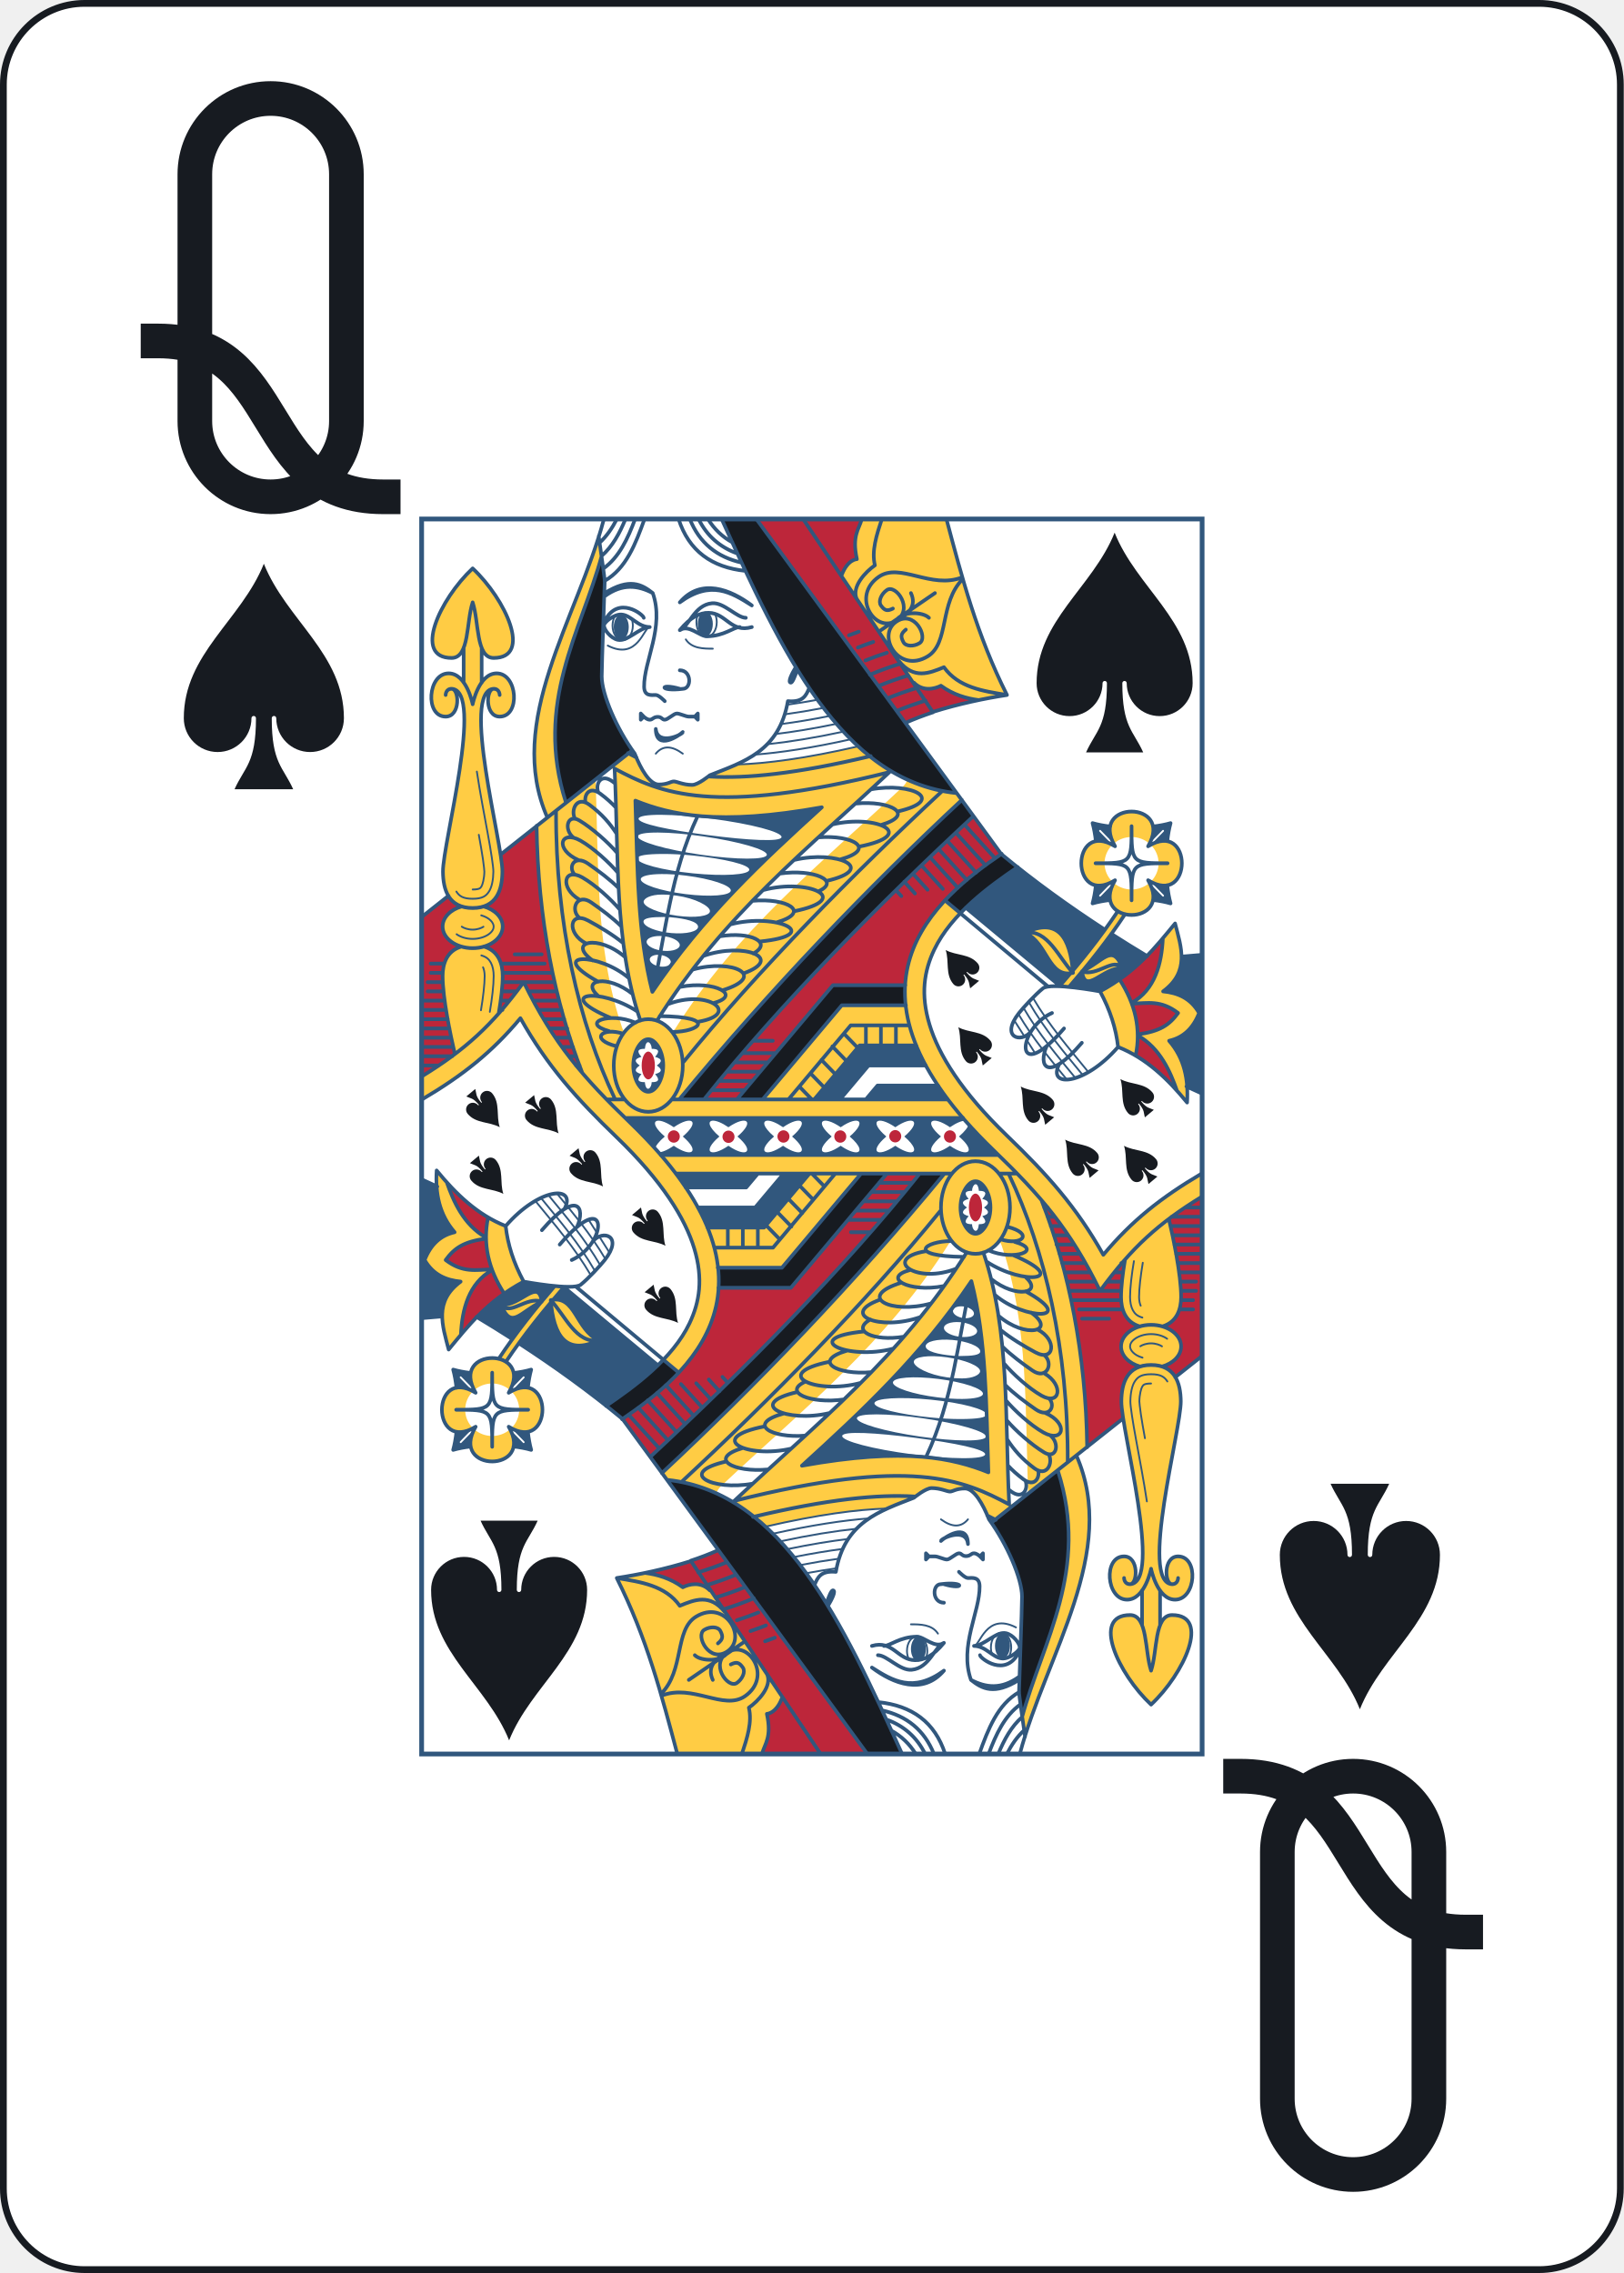
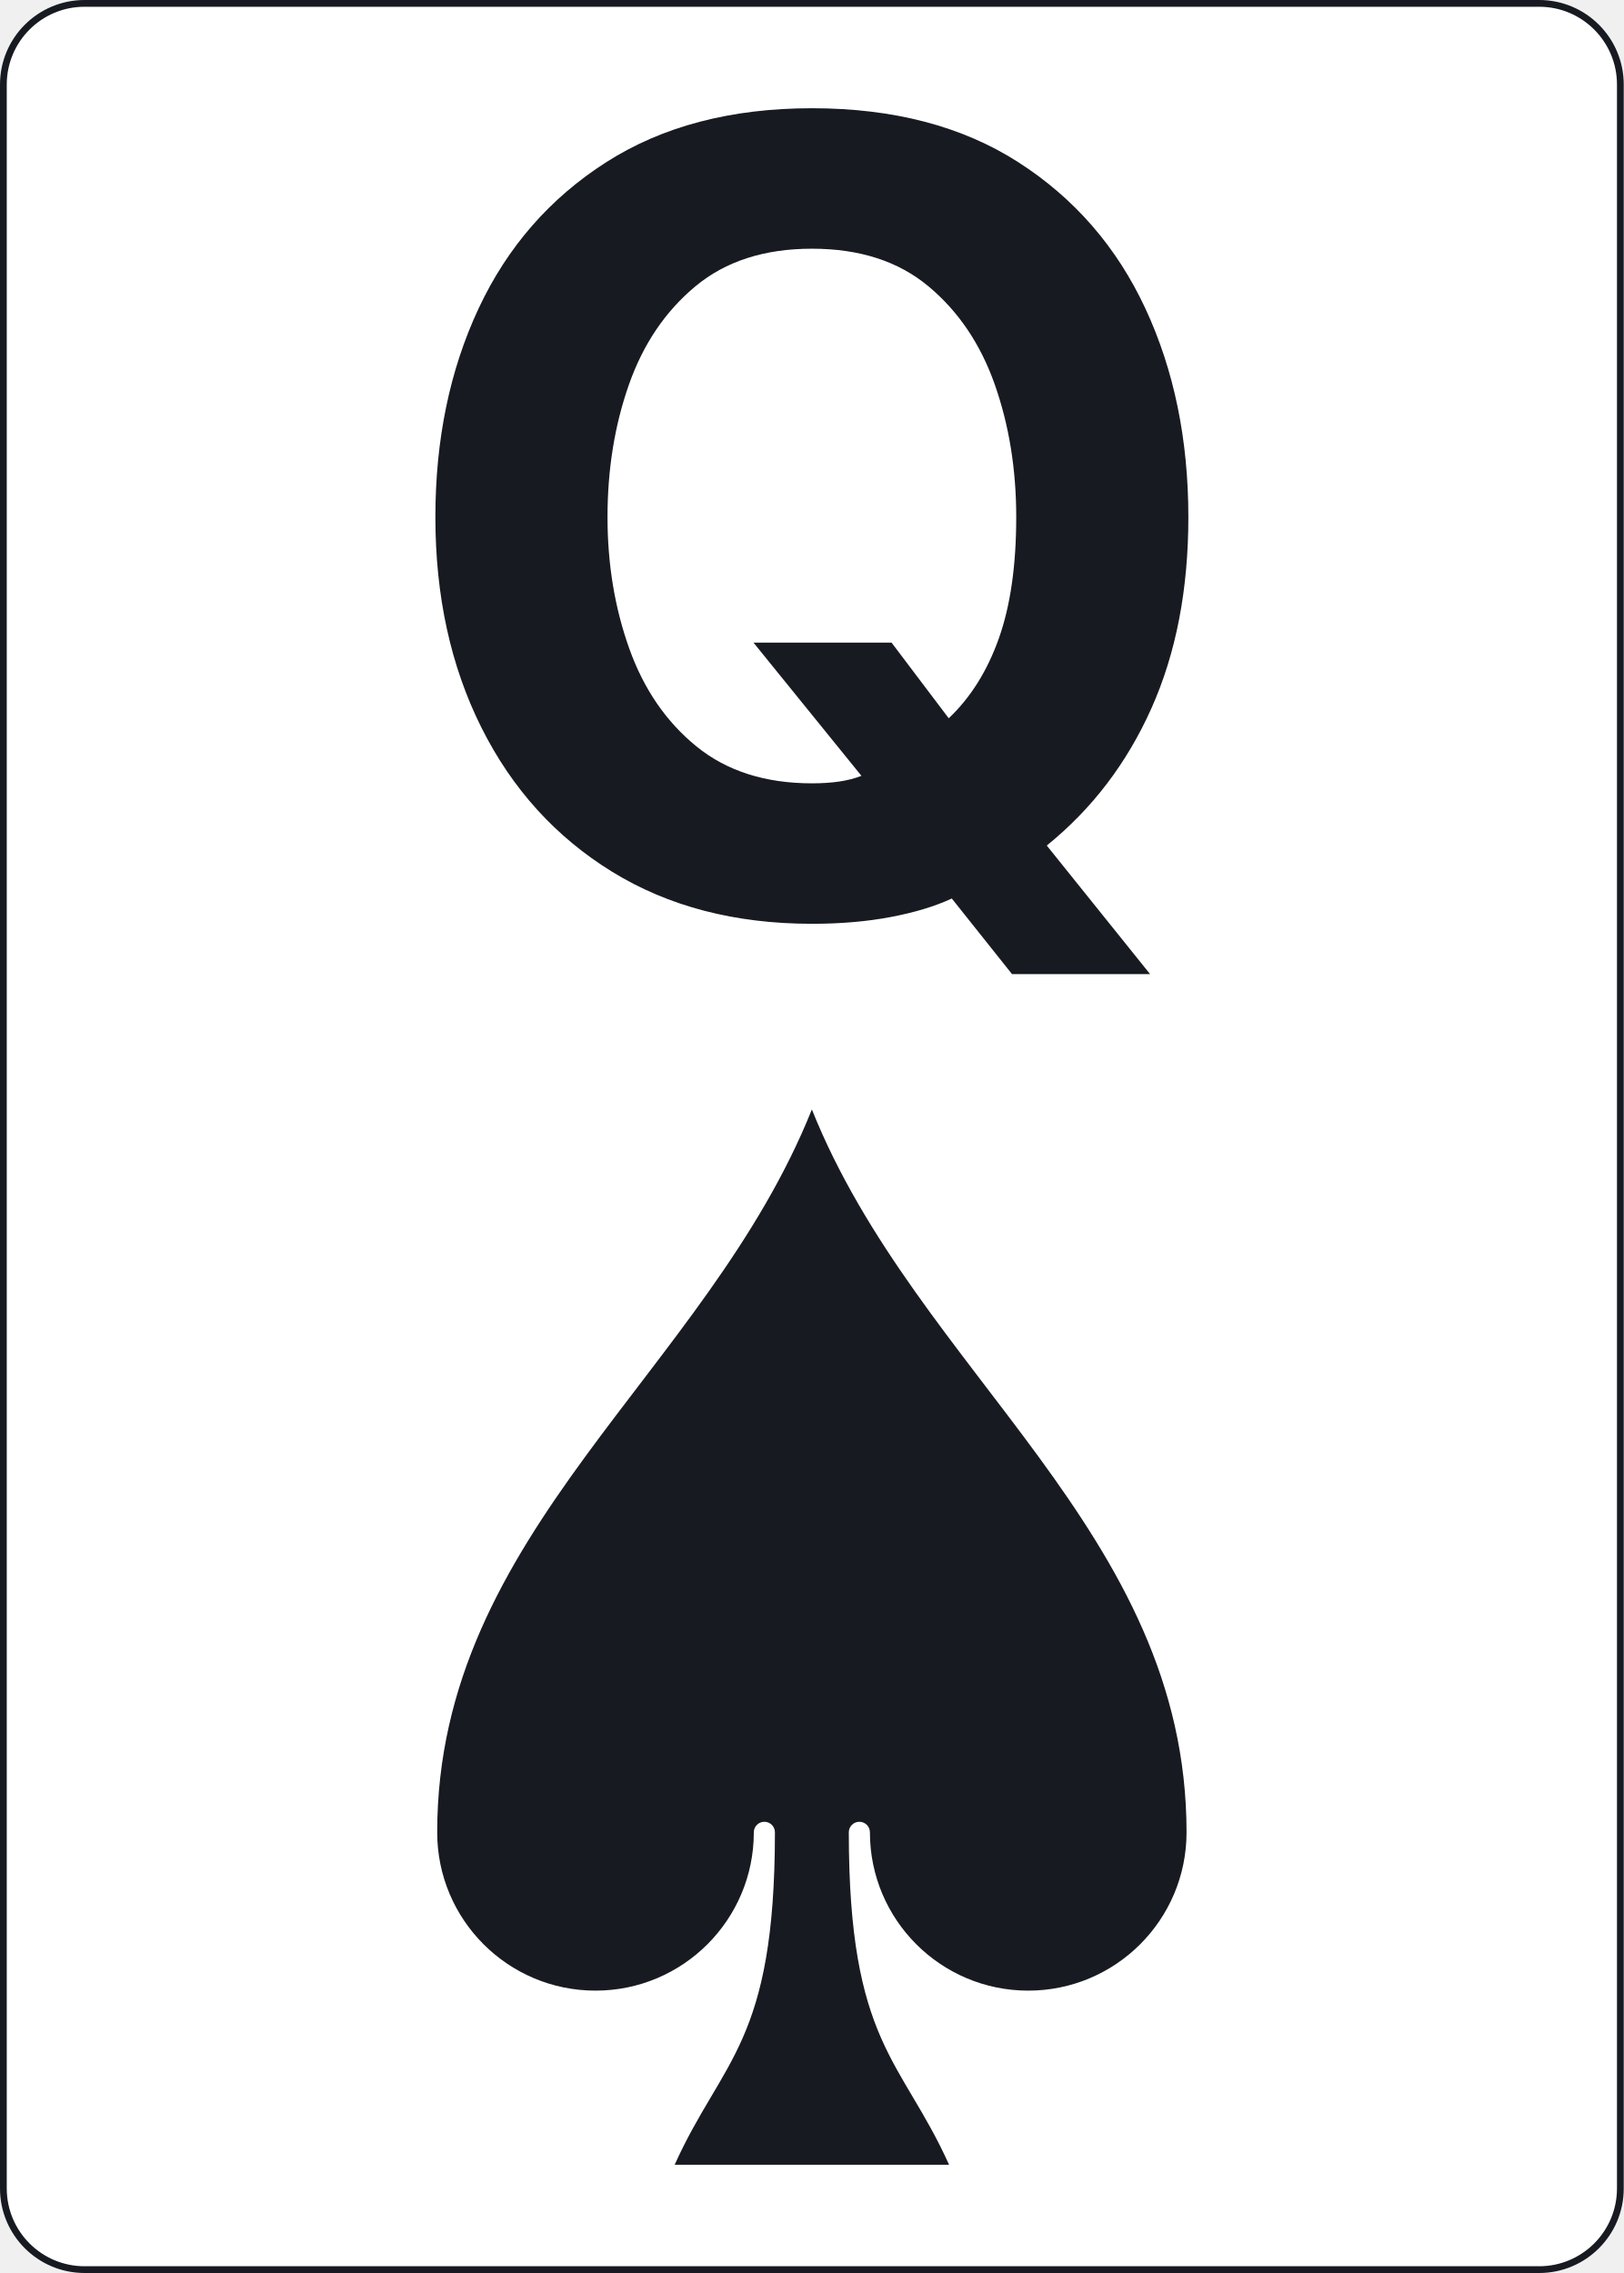
- <svg xmlns="http://www.w3.org/2000/svg" xmlns:xlink="http://www.w3.org/1999/xlink" class="card" face="QS" height="3.5in" preserveAspectRatio="none" viewBox="-120 -168 240 336" width="2.5in">
-   <defs>
-     <symbol id="VSQ" viewBox="-500 -500 1000 1000" preserveAspectRatio="xMinYMid">
-       <path d="M-260 100C40 100 -40 460 260 460M-175 0L-175 -285A175 175 0 0 1 175 -285L175 285A175 175 0 0 1 -175 285Z" stroke="#171b21" stroke-width="80" stroke-linecap="square" stroke-miterlimit="1.5" fill="none" />
-     </symbol>
-     <symbol id="SSQ" viewBox="-600 -600 1200 1200" preserveAspectRatio="xMinYMid">
-       <path d="M0 -500C100 -250 355 -100 355 185A150 150 0 0 1 55 185A10 10 0 0 0 35 185C35 385 85 400 130 500L-130 500C-85 400 -35 385 -35 185A10 10 0 0 0 -55 185A150 150 0 0 1 -355 185C-355 -100 -100 -250 0 -500Z" fill="#171b21" />
-     </symbol>
-     <symbol id="SQ6" preserveAspectRatio="none" viewBox="0 0 1300 2000">
-       <path stroke="#31577d" stroke-linecap="round" stroke-linejoin="round" stroke-width="3" fill="none" d="M986.603,811.202l17.525,26.837m3.576,5.477 14.288,21.88M993.49,800.868c12.595,20.813 26.365,39.794 40.672,57.94m3.681,4.637c6.057,7.579 12.2,15.026 18.38,22.414m3.579,4.268c4.936,5.872 9.889,11.716 14.837,17.57M1002.289,791.277c25.655,42.892 56.331,77.957 86.527,113.771M1011.321,782.244c26.598,44.899 58.724,81.183 90.152,118.553M1018.211,775.405C1045.438,820.52 1078.197,857.015 1110,895M91.99,409.09c5.346,34.4 12.365,69.897 17.979,99.543 5.614,29.646 9.608,54.847 9.523,62.492 -0.145,13.187 -2.604,25.095 -7.352,32.221C107.393,610.471 101.334,615 85,615 68.666,615 62.607,610.471 57.859,603.346M95.23,511.424c2.783,14.698 5.162,28.283 6.813,38.99 1.65,10.708 2.461,19.517 2.449,20.547 -0.126,11.422 -3.037,21.371 -4.834,24.068 -1.554,2.333 -1.961,2.671 -3.316,3.332C94.986,599.022 91.781,600 85,600M99.244,641.859C113.484,645.758 120,654.053 120,660c0,3.875 -2.134,8.183 -8.246,12.461C105.642,676.739 95.97,680 85,680 74.03,680 64.358,676.739 58.246,672.461M99.477,706.764c8.836,2.486 12.848,6.436 15.93,11.998C118.488,724.324 120,732.046 120,740c0,15.201 -2.706,36.775 -6.41,58.111M102.949,660.283C99.903,662.338 92.86,665 85,665c-7.997,0 -15.198,-2.76 -18.152,-4.828M102.285,726.031C103.523,728.265 105,733.947 105,740c0,13.42 -2.566,34.674 -6.189,55.545M726.76,368.279C639.854,387.672 574.693,396.008 524.839,397.575M715.613,356.589C649.941,370.779 597.123,378.462 554.168,381.631M703.039,344.259c-49.768,10.383 -91.885,16.912 -127.756,20.523M690.788,331.769c-38.303,7.698 -71.908,13.042 -101.508,16.491M680.138,318.872c-30.036,5.827 -57.089,10.165 -81.515,13.253M670.205,305.766c-23.347,4.37 -44.834,7.816 -64.642,10.458M659.573,292.715c-18.048,3.239 -34.946,5.91 -50.783,8.073M390,380c11.945,-13.956 27.221,-12.698 45,0M440,195c10,15 30,15 45,15M310,205c50,25 60,-30 70,-30M350.02,162.055c1.143,3.178 1.786,6.766 1.786,10.564 0,13.036 -7.581,23.604 -16.933,23.604 -9.352,0 -16.933,-10.568 -16.933,-23.604 0,-5.798 1.5,-11.108 3.988,-15.217M488.558,153.607c1.908,3.82 3.026,8.463 3.026,13.47 0,13.036 -7.581,23.604 -16.933,23.604 -9.352,0 -16.933,-10.568 -16.933,-23.604 0,-4.033 0.725,-7.829 2.004,-11.149" />
-       <use xlink:href="#SSQ" height="90" width="90" transform="translate(1188,935)scale(1,0.972)rotate(-40)translate(-45,-45)" />
-       <use xlink:href="#SSQ" height="90" width="90" transform="translate(1194,1043)scale(1,0.972)rotate(-40)translate(-45,-45)" />
-       <use xlink:href="#SSQ" height="90" width="90" transform="translate(1096,1033)scale(1,0.972)rotate(-40)translate(-45,-45)" />
-       <use xlink:href="#SSQ" height="90" width="90" transform="translate(1022,947)scale(1,0.972)rotate(-40)translate(-45,-45)" />
-       <use xlink:href="#SSQ" height="90" width="90" transform="translate(918,851)scale(1,0.972)rotate(-40)translate(-45,-45)" />
-       <use xlink:href="#SSQ" height="90" width="90" transform="translate(897,726)scale(1,0.972)rotate(-40)translate(-45,-45)" />
-     </symbol>
-     <symbol id="SQ5" preserveAspectRatio="none" viewBox="0 0 1300 2000">
-       <path stroke="#31577d" stroke-linecap="round" stroke-linejoin="round" stroke-width="6" fill="none" d="M435,885A57.5,75 0 0 1 377.5,960 57.5,75 0 0 1 320,885 57.5,75 0 0 1 377.5,810 57.5,75 0 0 1 435,885v0M417.077,940H876.026M308.271,940h28.757M339.491,970H901.478M131.845,543.196 351.035,374.589M6.9310566e-5,644.615 44.832,610.129M1138.166,665.182C1077.993,627.183 1020.125,586.553 965.296,542.458M1208.58,707.907c-20.188,-11.785 -40.16,-23.815 -59.891,-36.121M557.518,-3.5577172e-4 965.446,542.578M1299.729,1059.765c-68.477,39.278 -116.733,76.573 -164.284,131.813 -44.949,-77.848 -93.918,-130.607 -160.209,-192.689 -76.06,-71.231 -114.274,-131.591 -129.371,-180.426 -15.097,-48.834 -8.908,-86.603 7.949,-120.969 28.317,-57.727 91.513,-102.355 139.07,-133.864M499.685,0.037C598.837,212.453 698.514,423.778 890.342,443.851M364.365,812.312C320.077,685.414 328.509,542.63 321.336,404.177c76.717,39.852 163.357,77.441 457.882,5.761C644.587,533.127 501.693,642.054 392.457,811.847M355.977,456.125c29.63,11.748 64.921,21.562 110.043,25.154 51.306,4.084 115.563,0.486 200.578,-14.406 -98.578,87.128 -198.392,177.482 -282.246,298.861 -24.965,-94.927 -24.797,-201.063 -28.375,-309.609v0M867.343,440.406C719.63,574.076 560.439,730.575 436.094,879.438M223.892,472.869c-0.823,183.169 37.986,343.482 98.116,466.271M191.498,496.713c2.086,150.922 30.405,286.392 75.553,398.739M429.507,939.468C578.783,763.04 746.552,593.77 899.911,454.841M470.355,940.012C595.553,787.076 764.145,621.017 918.956,481.379M525,940 685,755h120.419M567.926,940.05 699.861,787.5h106.789M611.465,939.39 714.723,820h97.264M654.392,939.439 729.584,852.5h93.897M697.397,939.399 744.445,885h95.046M740.075,939.736 759.307,917.5H860M906.392,629.423 1063.785,756.677M871.924,617.813 1043.244,757.011M459.619,481.348C414.869,573.513 406.452,669.627 385,765M303.656,-0.002C259.093,162.789 138.614,327.078 209.423,483.473M240.1,458.28C187.085,297.86 265.541,182.854 300.096,58.96M805.811,330.134c14.888,-6.445 30.422,-12.16 46.149,-17.214M0.097,902.739C71.866,860.067 117.037,820.617 170,750c50,100 99.857,155.164 176.979,227.389 281.561,263.684 94.151,409.611 -13.084,480.469M377.5,842.5c4.423,0 9.318,2.003 14.867,9.24C397.916,858.978 402.5,871.022 402.5,885c0,13.978 -4.584,26.022 -10.133,33.26C386.818,925.497 381.923,927.5 377.5,927.5c-4.423,0 -9.318,-2.003 -14.867,-9.24C357.084,911.022 352.5,898.978 352.5,885c0,-13.978 4.584,-26.022 10.133,-33.26C368.182,844.503 373.077,842.5 377.5,842.5v0M1130,765c16.819,30.213 26.654,60.208 30,90 47.231,18.324 82.887,51.837 115,90 2.342,-37.044 -4.297,-71.387 -30,-100 23.35,-4.999 40.003,-20.019 50,-45 -14.528,-24.402 -35.976,-32.699 -60,-35 44.875,-32.167 30.267,-71.339 20,-110 -32.963,38.744 -63.867,77.98 -125,110v0M1300,705.833l-34.324,2.86M1300,930.555l-26.171,-11.632M1192.727,836.426c37.699,20.42 54.567,59.519 65.28,89.01M1182.969,784.923c26.555,-0.869 48.454,-6.172 77.031,15.077 -14.637,19.516 -30.136,29.721 -67.201,34.643M1234.629,679.158c-1.994,40.389 -12.783,83.276 -52.204,104.577M1162.343,745.425c26.538,39.875 36.074,80.877 26.979,123.434M1130,765c0,0 -82.168,-15 -95,-5 -12.832,10 -32.969,31.307 -40,40 -31.97,39.527 3.645,49.729 20,30M1050,800c-59.312,25.45 -64.226,120.615 20,25M1041.193,853.529c-14.944,32.294 0.758,60.301 58.5,-5.248M1062.185,882.591C1040.994,921.292 1103.755,918.144 1160,855M1063.252,755.8c33.572,-37.624 66.287,-76.827 96.446,-120.735M1078.458,757.687c32.493,-36.683 64.095,-75.006 93.255,-117.826M1085,735c-4.952,-58.002 -25.404,-90.068 -80,-65 38.526,16.691 38.617,74.158 80,65v0M1005,670c37.807,-6.254 56.14,40.797 80,65M1100,732.332c35,-15 50.673,-47.071 67.282,-5 -32.282,-2.084 -62.282,45 -67.282,5v0M1100.066,732.845c26.326,8.267 52.462,-23.905 67.216,-5.514M1155,585C1080,630 1080,485 1155,530c-45,-75 100,-75 55,0 75,-45 75,100 10e-5,55 45,75 -100,75 -55,10e-6v0M1242.5,557.5c-60,0 -60,0 -60,-60 0,60 0,60 -60,60 60,0 60,0 60,60 0,-60 0,-60 60,-60v0M1122.974,521.343c-1.248,-10.594 -3.073,-20.44 -5.474,-28.843 8.577,2.45 18.654,4.3 29.498,5.55M1146.755,616.978c-10.751,1.249 -20.742,3.09 -29.255,5.522 2.422,-8.479 4.258,-18.424 5.507,-29.126M1241.948,592.986c1.25,10.85 3.1,20.933 5.552,29.514 -8.414,-2.404 -18.273,-4.23 -28.883,-5.478M1218.576,497.983c10.625,-1.248 20.499,-3.076 28.924,-5.483 -2.415,8.453 -4.247,18.364 -5.495,29.029M357.959,386.261c-4.785,-2.306 -9.524,-4.688 -14.283,-7.126M748.069,383.939C622.451,413.088 538.889,420.538 479.792,417.078M355.99,456.129c29.627,11.745 64.914,21.559 110.029,25.15 51.303,4.084 115.556,0.486 200.564,-14.404C568.012,554 468.16,644.256 384.25,765.713 359.238,670.907 359.539,564.676 355.99,456.129v0M85,135c10.787,31.13 5,90 35,90 65,0 20,-95 -35,-145 -55,50 -100,145 -35,145 30,0 24.213,-58.87 35,-90v0M40,285c0,0 0,-10 10,-10 12.881,0 15,45 -10,45 -35,0 -30,-70 5,-70 30,0 40,50 40,50 0,0 10,-50 40,-50 35,0 40,70 5,70 -25,0 -22.881,-45 -10,-45 10,0 10,10 10,10M120,275c-55,2.668 15,250 14.491,296.289C134.168,600.673 125,630 85,630 45,630 35.832,600.673 35.509,571.289 35,525 105,277.668 50,275M70,264.984V208.333M100,265.189V208.744M103.206,627.393C121.818,632.488 135,645.167 135,660c0,19.33 -22.386,35 -50,35 -27.614,0 -50,-15.67 -50,-35 0,-14.83 13.177,-27.506 31.782,-32.604M65.931,692.476C41.675,699.577 35,720.74 35,740c0,36.244 13.136,96.133 20.364,126.343M128.369,800.677C132.147,778.914 135,756.89 135,740c0,-19.399 -6.772,-40.731 -31.462,-47.677M256.892,885h6.386M1.1417102e-4,885 28.737,885M245.572,870h11.901M2.5229169e-5,870 51.088,870M233.67,855h18.578M4.1609595e-5,855 52.54,855M222.93,840h24.093M7.6084636e-5,840 49.347,840M212.771,825h29.898M4.2336546e-5,825 46.444,825M203.192,810h34.543M4.0905762e-6,810 43.541,810M194.483,795h38.897M129.462,795h5.225M-3.8457096e-5,795 40.638,795M186.065,780h42.961M131.784,780h14.514M-3.1733115e-5,780 38.316,780M178.228,765h46.734M133.816,765h24.673M10,765H36.284M134.687,750h86.502M10,750H34.543M134.977,735h83.018M15,735H35.123M132.655,720H205M15,720H37.845M155,705h45M325,510c-11.823,-17.571 -24.455,-31.947 -45.421,-47.163 -21.678,-15.732 -32.015,9.636 -23.863,22.705M325,540c-13.684,-15.717 -40.727,-39.318 -62.257,-51.807 -20.397,-11.832 -26.523,15.099 -9.535,27.995M326.649,572.539c-13.684,-15.717 -40.423,-39.856 -62.257,-51.807 -33.042,-18.086 -43.839,14.159 -2.743,31.807M329.682,632.145c-13.684,-15.717 -40.423,-39.856 -62.257,-51.807 -30.812,-16.866 -37.656,16.866 -5.116,35.807M328.068,597.688c-13.861,-13.59 -33.316,-27.705 -50.773,-39.513 -22.074,-14.931 -34.105,4.474 -22.836,17.226M332.196,659.388c-13.77,-13.233 -32.62,-26.885 -49.583,-38.358 -24.045,-16.263 -36.173,12.272 -19.252,25.316M335.481,686.606C319.244,673.642 295.514,659.744 277.425,650.338c-31.27,-16.261 -36.887,20.479 -3.298,37.121M339.442,709.944C293.812,671.344 241.204,684.642 285,715M345.578,743.858c-49.783,-42.234 -140.14,-42.27 -51.454,5.5M359.154,797.427C296.308,757.356 217.415,767.986 315.257,808.088M356.152,815.716c-43.416,-18.163 -92.791,0.21 -43.971,13.658M335.796,833.551c-36.462,-11.384 -55.926,9.427 -11.424,20.211M323.637,467.387c-7.192,-7.586 -15.51,-14.892 -25.859,-22.401 -17.521,-12.715 -26.719,0.327 -25.123,12.489M322.159,428.227c-1.318,-1.002 -2.67,-2.006 -4.059,-3.014 -19.412,-14.087 -28.607,3.442 -24.227,16.361M351.502,769.347c-41.829,-32.623 -87.13,-22.987 -57.826,2.599M396.51,805.034c97.552,1.04 65.936,25.615 21.194,25.634M410.204,785.716c31.879,-11.92 60.58,-9.172 74.958,-1.629 16.817,8.823 14.04,24.205 -26.164,30.349M430.55,757.732c58.577,-11 103.695,13.949 55.485,26.189M451.623,729.604c67.421,-18.097 125.455,10.742 49.426,33.663M469.152,707.617c69.253,-23.471 135.427,4.475 67.152,28.145M497.035,675.734c50.502,-8.008 88.675,9.666 55.551,28.022M514.063,656.567c77.254,-19.945 157.955,17.262 48.763,27.753M550.915,618.31c57.176,-5.002 100.009,18.027 40.226,35.034M568.891,600.939c75.248,-19.798 151.842,14.609 51.224,34.336M596.84,574.156c55.645,-7.643 102.468,11.747 64.246,28.765M620.738,552.108c71.57,-16.516 140.665,14.62 53.46,34.064M660.734,515.57c57.115,-4.525 99.001,18.874 36.455,35.786M684.387,494.589c73.88,-16.895 144.864,16.899 43.681,36.081M722.796,460.826c57.765,-5.504 101.75,17.66 42.025,34.797M748.431,437.765c68.018,-11.92 127.591,17.439 43.802,36.027M645.552,273.862C640.452,285.479 635.593,297.26 610,295c-14.372,81.302 -73.773,98.388 -130,120 0,0 -19.419,15.646 -29.419,15.646C435.581,430.646 425,425 420,425c-5,0 -10,5 -25,5 -15,0 -30,-25 -40,-50 -30,-40 -55,-96.045 -55,-125 0,-20 5.003,-149.999 5,-155 -0.002,-3.089 -5.728,-42.446 -10.104,-72.074M622.933,240.321C616.616,250.552 609.194,264.742 615,265c2.734,0.121 6.97,-10.378 10.244,-19.906M904.16,494.814l50.564,54.175M889.99,508.204l48.735,52.216M875.348,521.087l48.019,51.449M861.637,534.968l46.154,49.451M847.017,547.875l45.963,49.246M832.833,561.25l35.288,37.809M818.663,574.639l24.026,25.742M803.865,587.356l17.842,19.116M790.064,601.14l8.928,9.566M482.759,925h55.419M495.895,910h55.008M508.21,895h55.829M521.346,880h55.419M534.483,865h55.419M552.956,845H585M790,820v32.5M765,820v32.5M740,820v32.5M703.268,833.268l22.578,22.578M684.089,854.089l23.399,23.399M665.936,875.936l22.783,22.783M648.194,898.194l22.578,22.578M629.22,919.22l20.731,20.731M791.296,310.755c15.63,-6.297 31.834,-11.835 48.115,-16.69M776.157,290.351c15.845,-6.355 32.273,-11.933 48.765,-16.813M760.822,270.486c16.181,-6.504 32.973,-12.196 49.824,-17.161M746.548,252.229c16.426,-6.796 33.542,-12.736 50.759,-17.91M739.121,229.174c11.718,-4.608 23.734,-8.797 35.842,-12.6M726.547,208.228c8.464,-3.276 17.075,-6.335 25.756,-9.191M711.686,188.339c5.395,-2.008 10.857,-3.949 16.37,-5.825M900.409,94.432C848.546,114.254 796.728,69.77 761.432,93.622 715,125 755,185 789.335,165.189 821.135,146.84 790,105 775,115c-9.303,6.202 -14.888,18.309 -10,25 6.18,8.459 10.489,9.628 20,5M901.467,97.133C861.761,135.456 879.347,201.012 842.741,222.521 794.423,250.91 757.503,188.968 790.171,166.514c30.256,-20.796 54.606,25.324 39.12,34.554 -9.604,5.724 -22.937,5.55 -26.869,-1.743 -4.972,-9.221 -4.172,-13.613 4.102,-20.203M765,180l90,-60M845,160c-10,-10 -45.467,-11.357 -55,5 22.008,-11.038 34.763,-24.757 25,-45M795,230c25,30 50,20 75,10 24.055,32.765 64.661,38.666 105,45M725,130C715,110 740,85 755,75 749.149,51.949 757.707,26.01 766.594,0.005M700,90c10,-25 25,-25 25,-25 -8.483,-38.172 3.289,-47.867 8.187,-64.931M427.964,0.018C445.065,51.748 483.313,78.4 539.319,83.994M446.671,0.044C462.631,38.844 492.036,61.7 533.14,70.683M461.245,0.016C475.225,27.447 496.929,45.719 525.584,55.748M476.996,0.108C487.38,16.454 500.998,28.964 517.636,37.894M371.264,0.044C356.344,40.197 340.918,80.075 304.697,100.286M355.609,0.044C343.343,31.804 329.139,61.846 302.671,80.299M339.571,0.021C329.734,23.196 317.891,44.53 299.715,59.884M325.157,0.084C317.465,14.722 308.277,27.965 296.268,38.544M305,120c41.102,-25.066 61.561,-14.287 80,0 20,55 -15,110 -14.419,151.676 0.216,15.477 11.727,13.449 19.419,13.324 4.999,-0.081 15,10 15,10M305,125c29.586,-20.976 55.476,-17.507 80,-5M430,245c20,0 20,30 5,30 -40,5 -40,-10 -5,0M365,315v10l5,-5 -5,-5v0M455,320l5,-5v10l-5,-5v0M370,320c0,0 5,5 10,5 5,0 5.244,-4.01 12.322,-4.485C400,320 400,325 405,325c5,0 15,-10 20,-10 5,0 15,5 20,5h10M390,340c3.07,28.452 45.614,8.689 45,5 -5,5 -44.772,31.851 -45,-5v0M430,135c51.536,-36.719 85.865,-16.182 120,5 -35.405,-25.982 -85,-45 -120,-5v0M540,160C525,160 503.53,134.615 483.614,136.451 453.799,139.2 445,175 430,180 447.935,158.592 463.794,151.781 478.07,151.935 507.274,152.251 515,185 550,175M430,180c15,-10 32.809,10.043 45.174,9.945C504.082,189.717 519.494,175 530,175M380,175c-20,0 -30.874,-19.165 -47.032,-20.29 -12.341,-0.86 -29.195,12.612 -29.195,17.612 0,7.071 11.237,20.708 22.743,23.258C342.908,199.214 362.812,175.349 380,175v0M305,165c22.643,-42.75 64.953,-9.492 65,-5M820,265c15,15 35,10 45,5 20.519,14.656 42.757,20.72 62.683,23.229M851.867 312.337C895.106 299.118 938.831 290.348 975 285C924.901 188.223 899.901 94.153 874.117 -0.002 M851.867,312.337C895.106,299.118 938.831,290.348 975,285 924.901,188.223 899.901,94.153 874.117,-0.002M851.013,311.998 635.367,-2.4089679e-4M927.653,293.265C907.757,290.72 885.519,284.656 865,270c-10,5 -30,10 -45,-5" />
-     </symbol>
-     <symbol id="SQ4" preserveAspectRatio="none" viewBox="0 0 1300 2000">
-       <path fill="#171b21" d="M499.674,0C598.831,212.426 698.516,423.784 891.078,444.248L557.508,0ZM299.898,59.855C265.541,182.854 187.085,297.86 240.1,458.279L349.875,372.945C322.205,333.641 300,282.29 300,255c0,-20 5.003,-149.999 5,-155 -10e-4,-2.004 -2.411,-19.274 -5.102,-40.145zM899.91,454.842C746.551,593.77 578.784,763.041 429.508,939.469l40.848,0.543C595.553,787.076 764.144,621.017 918.955,481.379Zm65.791,87.457c-28.872,19.187 -64.125,44.128 -93.979,75.523l25.551,20.043c30.23,-29.844 65.96,-54.59 95.6,-73.979 -9.281,-6.879 -18.471,-14.107 -27.172,-21.588zM685,755 525.102,939.883 570,940 699.861,787.5H806.65L805,755Z" />
-     </symbol>
-     <symbol id="SQ3" preserveAspectRatio="none" viewBox="0 0 1300 2000">
-       <path fill="#31577d" d="M472.5,150a12.5,20 0 0 0 -12.5,20 12.5,20 0 0 0 12.5,20 12.5,20 0 0 0 12.5,-20 12.5,20 0 0 0 -12.5,-20zm-140,5a12.5,20 0 0 0 -12.5,20 12.5,20 0 0 0 12.5,20 12.5,20 0 0 0 12.5,-20 12.5,20 0 0 0 -12.5,-20zm23.49,301.129c3.549,108.548 3.248,214.779 28.26,309.584 83.91,-121.457 183.762,-211.713 282.334,-298.838 -85.008,14.89 -149.262,18.489 -200.564,14.404 -45.115,-3.592 -80.402,-13.405 -110.029,-25.15zm42.926,22.922c22.576,0.103 52.528,2.344 83.498,6.246 65.746,8.284 118.153,21.659 117.055,29.873 -1.098,8.214 -56.309,5.079 -122.053,-3.205 -65.739,-8.284 -117.118,-18.579 -116.027,-26.793 0.534,-4.02 14.072,-6.229 37.527,-6.121zM1117.5,492.5c2.401,8.404 4.227,18.249 5.475,28.844v0.361c7.388,-1.364 16.465,0.084 27.232,5.623l-21.267,-21.268a1.5,1.5 0 0 1 1.045,-2.576 1.5,1.5 0 0 1 1.076,0.455l21.268,21.268c-5.529,-10.748 -6.981,-19.813 -5.629,-27.193 -10.729,-1.249 -20.702,-3.086 -29.199,-5.514zm130,0c-8.425,2.407 -18.299,4.234 -28.924,5.482h-0.279c1.361,7.386 -0.087,16.461 -5.623,27.223l21.266,-21.266a1.5,1.5 0 0 1 1.031,-0.453 1.5,1.5 0 0 1 1.09,2.574l-21.267,21.268c10.757,-5.534 19.827,-6.984 27.211,-5.627v-0.172c1.249,-10.665 3.081,-20.576 5.496,-29.029zm-853.6,15.258c20.384,0.103 47.429,2.344 75.393,6.246 59.364,8.284 106.684,21.659 105.691,29.873 -0.993,8.214 -49.917,8.157 -109.277,-0.127 -59.364,-8.284 -106.684,-21.659 -105.691,-29.873 0.486,-4.019 12.709,-6.227 33.885,-6.119zm7.695,34.68c15.094,-0.075 32.615,0.814 50.479,2.562 51.501,5.041 94.008,14.752 93.676,23.004 -0.329,8.252 -42.347,10.855 -93.85,5.814C400.399,568.778 358.918,558.002 359.25,549.75c0.203,-5.087 15.52,-7.179 42.346,-7.312zm590.814,21.094c-26.288,17.831 -58.004,39.716 -85.844,65.822L1063.252,755.799c5.929,-6.645 11.831,-13.341 17.697,-20.102C1043.571,740.317 1042.225,686.128 1005,670c53.451,-24.542 74.165,5.695 79.658,61.402 18.288,-21.222 36.203,-43.132 53.461,-66.25 -50.496,-31.89 -99.368,-65.632 -145.709,-101.621zm92.248,167.871c-1.235,1.434 -2.47,2.867 -3.709,4.295 1.306,-0.161 2.653,-0.388 4.051,-0.697 -0.104,-1.216 -0.224,-2.404 -0.342,-3.598zm-21.406,24.396 1.324,1.023C1092.824,758.22 1130,765 1130,765c33.235,-17.408 57.528,-36.95 78.082,-57.385 -19.956,-11.655 -39.702,-23.553 -59.211,-35.719 -15.553,20.888 -31.646,40.782 -48.066,60.072 34.429,-15.142 49.998,-46.38 66.478,-4.637 -32.143,-2.075 -62.02,44.581 -67.213,5.5 -7.149,8.386 -14.356,16.663 -21.611,24.854zM399.885,574.988c12.139,-0.075 26.23,0.814 40.598,2.562 41.421,5.041 74.783,15.817 74.516,24.068 -0.265,8.252 -34.059,10.855 -75.48,5.814 -41.421,-5.041 -74.783,-15.817 -74.516,-24.068 0.164,-5.087 13.308,-8.243 34.883,-8.377zm814.908,12.684 21.267,21.268a1.5,1.5 0 1 1 -2.121,2.121l-21.266,-21.266c5.537,10.764 6.984,19.84 5.621,27.227h0.322c10.609,1.248 20.468,3.074 28.883,5.479 -2.428,-8.497 -4.263,-18.47 -5.512,-29.199 -7.381,1.352 -16.447,-0.099 -27.195,-5.629zm-64.588,0.002c-10.75,5.53 -19.816,6.98 -27.197,5.627v0.072c-1.249,10.702 -3.085,20.648 -5.508,29.127 8.498,-2.428 18.47,-4.265 29.199,-5.514 -1.352,-7.38 0.1,-16.446 5.629,-27.193l-21.268,21.268a1.5,1.5 0 1 1 -2.121,-2.121zM399.951,608.221c7.756,-0.014 16.339,0.596 25.049,1.779 30.51,4.147 55.198,16.746 55.244,25 0.049,8.255 -24.648,11.585 -55.16,7.438 -30.51,-4.147 -55.282,-14.199 -55.328,-22.453 -0.032,-5.623 11.687,-11.731 30.195,-11.764zm2.941,36.283c3.928,-0.016 8.001,0.151 12.107,0.496 25.086,2.107 44.778,7.028 45.422,14.979 0.643,7.95 -19.171,12.686 -44.256,10.578 -25.086,-2.107 -45.944,-10.261 -46.588,-18.211 -0.523,-6.467 13.793,-7.764 33.314,-7.842zm-6.371,30.781c1.538,10e-4 3.102,0.061 4.674,0.18 15.244,1.152 28.128,7.433 28.779,14.027 0.652,6.595 -11.178,11.008 -26.422,9.855 -15.244,-1.152 -28.128,-7.433 -28.779,-14.027 -0.573,-5.812 8.608,-10.048 21.748,-10.035zm-2.721,30.471c0.975,0.002 1.966,0.05 2.963,0.145 9.661,0.914 17.828,5.899 18.242,11.133 0.413,5.235 -7.086,8.737 -16.748,7.822 -9.661,-0.914 -17.828,-5.899 -18.242,-11.133 -0.364,-4.614 5.455,-7.977 13.785,-7.967zm906.199,0.078 -34.277,2.855c0.225,20.003 -6.783,39.153 -30.719,56.311 24.024,2.301 45.472,10.598 60,35 -9.997,24.981 -26.65,40.001 -50,45 19.682,21.91 28.177,47.183 30.029,74.453l0.01,0.008 24.957,11.094zm-167.266,64.205c0.237,0.446 0.471,0.893 0.705,1.34 -0.234,-0.446 -0.468,-0.893 -0.705,-1.34zm3.041,5.883c0.083,0.166 0.171,0.332 0.254,0.498 -0.083,-0.166 -0.171,-0.332 -0.254,-0.498zm2.676,5.484c0.215,0.453 0.425,0.905 0.637,1.357 -0.212,-0.452 -0.422,-0.905 -0.637,-1.357zm2.455,5.324c0.179,0.4 0.364,0.801 0.541,1.201 -0.177,-0.4 -0.361,-0.801 -0.541,-1.201zm2.596,5.984c0.21,0.502 0.413,1.004 0.619,1.506 -0.206,-0.502 -0.409,-1.004 -0.619,-1.506zm2.07,5.117c0.198,0.503 0.4,1.005 0.594,1.508 -0.194,-0.503 -0.396,-1.005 -0.594,-1.508zm2.342,6.188c0.192,0.531 0.376,1.061 0.564,1.592 -0.188,-0.531 -0.372,-1.061 -0.564,-1.592zm1.732,4.965c0.204,0.605 0.411,1.21 0.609,1.814 -0.199,-0.605 -0.405,-1.21 -0.609,-1.814zm2.027,6.266c0.185,0.602 0.358,1.203 0.537,1.805 -0.179,-0.601 -0.352,-1.203 -0.537,-1.805zm1.469,5.01c0.18,0.638 0.359,1.276 0.533,1.914 -0.174,-0.638 -0.353,-1.276 -0.533,-1.914zM377.5,842.5c-4.423,0 -9.318,2.003 -14.867,9.24C357.084,858.978 352.5,871.022 352.5,885c0,13.978 4.584,26.022 10.133,33.26 5.549,7.238 10.444,9.24 14.867,9.24 4.423,0 9.318,-2.003 14.867,-9.24C397.916,911.022 402.5,898.978 402.5,885c0,-13.978 -4.584,-26.022 -10.133,-33.26C386.818,844.503 381.923,842.5 377.5,842.5Zm-0.273,4.795c2.956,0.088 5.949,5.08 5.949,10.705 10.931,-0.111 14.677,3.311 5.676,13 13.697,3.744 10.645,8.7 2.838,14 7.808,5.3 10.86,10.256 -2.838,14 9.002,9.689 5.255,13.111 -5.676,13 0,10 -9.46,18 -11.352,0 -10.931,0.111 -14.677,-3.311 -5.676,-13 -13.697,-3.744 -10.645,-8.7 -2.838,-14 -7.808,-5.3 -10.86,-10.256 2.838,-14 -9.002,-9.689 -5.255,-13.111 5.676,-13 0.828,-7.875 3.103,-10.773 5.402,-10.705zm352.357,5.205 -75.191,86.939 43.004,-0.041L744.445,885H840l-15,-32.5zm29.723,65 -19.23,22.236L876.25,939.955 860,917.5Zm-104.135,52.42 -315.76,0.18c2.44,2.479 4.988,4.874 7.566,7.289 15.37,14.394 29.321,28.433 41.91,42.127 1.07,-4.444 6.05,-11.131 16.111,-19.516 -30,-25 -15,-35 15,-15 30,-20 45,-10 15,15 30,25 15,35 -15,15 -11.069,7.379 -20.085,10.664 -25.562,10.629 1.311,1.463 2.628,2.926 3.906,4.381l256.418,-0.133zm-170.012,4.445C490.609,974.219 499.75,977.5 511,985c30,-20 45,-10 15,15 30,25 15,35 -15,15 -30,20 -45,10 -15,-15 -18.75,-15.625 -19.922,-25.391 -10.84,-25.635zm91,0C581.609,974.219 590.75,977.5 602,985c30,-20 45,-10 15,15 30,25 15,35 -15,15 -30,20 -45,10 -15,-15 -18.75,-15.625 -19.922,-25.391 -10.84,-25.635z" />
-     </symbol>
-     <symbol id="SQ2" preserveAspectRatio="none" viewBox="0 0 1300 2000">
-       <path fill="#bd263a" d="M557.518,0 805.967,330.457 851.014,311.998 635.367,0Zm78.021,0 63.766,90.75C710,65 725,65 725,65 716.507,26.779 728.315,17.104 733.201,0ZM820,265 851.867,312.338C877.508,304.499 903.32,298.225 927.654,293.266 907.758,290.721 885.519,284.656 865,270c-10,5 -30,10 -45,-5zm99.127,216.287C764.145,621.016 595.553,787.076 470.355,940.012L525,940 685,755h120.418l-0.055,-0.412c6.374,-102.762 97.501,-170.658 160.412,-212.229zm-727.42,15.562 -59.861,46.348 -0.396,0.305c1.931,12.046 3.108,21.693 3.041,27.787 -0.259,23.595 -6.221,47.154 -30.277,55.812C121.818,632.489 135,645.167 135,660 129.282,676.588 118.028,686.751 104.152,691.959 128.228,699.269 135,720.601 135,740c0,16.89 -2.852,38.915 -6.16,60.219 -1.952,2.162 -3.909,4.293 -5.873,6.395C138.567,789.967 153.927,771.431 170,750 200.251,810.502 230.449,854.592 266.857,895.715 221.902,783.105 193.584,647.634 191.707,496.85ZM44.531,610.361 0,644.615V902.783C30.798,884.466 56.707,866.736 80.428,846.898 72.428,853.57 64.158,860.019 55.518,866.33 48.136,836.132 35,776.244 35,740 35,720.74 41.675,699.576 65.385,692.256 47.266,686.611 35,674.308 35,660 35,645.17 48.177,632.494 66.973,627.498 56.529,624.356 49.362,618.221 44.531,610.361Zm1190.098,68.797 -1.121,1.047c-20.054,23.043 -41.871,45.665 -71.744,65.723 27.117,39.371 36.653,80.374 27.744,123.129 25.439,14.765 47.233,33.87 67.875,55.842 -10.09,-28.954 -26.957,-68.052 -64.619,-89.363C1229.865,829.721 1245.363,819.516 1260,800c-28.578,-21.248 -50.476,-15.945 -77.303,-15.67 39.149,-21.896 49.937,-64.783 51.932,-105.172zM110.746,819.238c-0.789,0.786 -1.581,1.567 -2.373,2.346 0.792,-0.778 1.584,-1.56 2.373,-2.346zm-5.152,5.051c-0.768,0.743 -1.535,1.487 -2.307,2.223 0.771,-0.735 1.538,-1.48 2.307,-2.223zm-5.262,5.006c-2.077,1.946 -4.165,3.876 -6.273,5.779 2.104,-1.902 4.195,-3.831 6.273,-5.779zm-6.539,6.021c-1.468,1.323 -2.945,2.636 -4.43,3.939 1.482,-1.304 2.962,-2.615 4.43,-3.939zM377.5,862.5a11,22.5 0 0 0 -11,22.5 11,22.5 0 0 0 11,22.5 11,22.5 0 0 0 11,-22.5 11,22.5 0 0 0 -11,-22.5zm225.176,127.465a10,10 0 0 0 -10,10 10,10 0 0 0 10,10 10,10 0 0 0 10,-10 10,10 0 0 0 -10,-10zM420,990a10,10 0 0 0 -10,10 10,10 0 0 0 10,10 10,10 0 0 0 10,-10 10,10 0 0 0 -10,-10zm91.133,0.41a10,10 0 0 0 -10,10 10,10 0 0 0 10,10 10,10 0 0 0 10,-10 10,10 0 0 0 -10,-10z" />
-     </symbol>
-     <symbol id="SQ1" preserveAspectRatio="none" viewBox="0 0 1300 2000">
-       <path fill="#FC4" d="M635.396,0 851.867,312.338C895.107,299.119 938.831,290.348 975,285 924.902,188.224 899.894,94.154 874.111,0ZM295.525,27.285C246.276,180.98 142.754,335.54 209.252,483.084l-17.434,13.449c1.765,151.101 30.085,286.572 74.541,398.609 18.126,21.287 38.562,42.116 61.479,64.115 3.611,3.467 7.285,6.963 11.338,10.619L901.479,970l-0.414,-0.52c-0.122,-0.138 -0.237,-0.274 -0.359,-0.412 15.277,17.283 32.651,35.126 52.316,53.543C1030.143,1094.837 1080,1150 1130,1250c52.982,-70.642 98.186,-110.097 170,-152.787v-37.602c-68.62,39.334 -116.942,76.655 -164.555,131.967 -44.949,-77.848 -93.918,-130.607 -160.209,-192.689 -76.06,-71.231 -114.274,-131.591 -129.371,-180.426 -15.097,-48.834 -8.908,-86.603 7.949,-120.969 28.317,-57.727 91.514,-102.355 139.07,-133.863l-26.779,-21.49C896.537,588.11 793.226,665.675 806.109,786.488L699.861,787.5 568.062,939.893 429.484,939.863C578.06,763.299 745.829,594.028 899.188,455.1l-9.568,-10.99c-28.867,-3.021 -55.644,-10.376 -80.518,-21.428 -1.776,4.173 -4.434,8.021 -7.943,11.234C665.116,558.396 525.47,665.166 419.789,829.432L392.457,811.848C501.693,642.055 644.587,533.127 779.219,409.938l17.514,6.863c-17.744,-8.987 -34.487,-19.892 -50.291,-32.484 -124.713,29.032 -208.275,36.481 -267.268,31.982 0,0 -19.316,14.605 -29.316,14.605 -15,0 -25.58,-5.645 -30.58,-5.645 -5,0 -10,5 -25,5 -15,0 -30,-25 -40,-50 -1.514,-2.019 -3.014,-4.079 -4.232,-5.793l-39.219,30.256 10.51,-0.545c7.172,138.453 -1.258,281.236 43.029,408.135l-27.418,17.666c-1.329,-2.131 -2.433,-4.456 -3.268,-6.957C288.229,692.789 295.294,552.704 289.598,421.1l-69.703,53.773 20.205,-16.594C187.085,297.86 265.54,182.855 300.096,58.961ZM85,80c-55,50 -100,145 -35,145 9.343,0 15.216,-5.71 19.6,-15.59l-0.055,54.807C63.117,255.8 55.219,250 45,250c-35,0 -40,70 -5,70 24.463,0 22.958,-43.082 10.812,-44.932 53.482,5.085 -15.809,250.164 -15.303,296.221 0.268,24.388 6.628,48.737 31.463,56.209C48.177,632.494 35,645.17 35,660 35,674.308 47.266,686.611 65.385,692.256 41.675,699.576 35,720.74 35,740 35,776.244 48.136,836.132 55.518,866.33 82.604,846.546 106.084,825.429 128.84,800.219 132.148,778.915 135,756.89 135,740 135,720.601 128.228,699.269 104.152,691.959 118.028,686.751 129.282,676.588 135,660c0,-14.833 -13.182,-27.511 -30.787,-32.898 24.057,-8.658 30.018,-32.217 30.277,-55.812C134.997,525.232 65.706,280.154 119.188,275.068 107.042,276.918 105.537,320 130,320c35,0 30,-70 -5,-70 -10.834,0 -19.06,6.522 -25.074,15.021L100.252,209.279C104.49,218.999 110.421,225 120,225 185,225 140,130 85,80Zm641.48,287.838c-86.625,19.835 -151.788,28.17 -200.805,29.242 -14.225,6.274 -30.072,11.922 -45.779,18.959 58.993,4.499 142.554,-2.951 267.197,-32.037 -7.753,-5.207 -14.389,-10.769 -20.613,-16.164zm-370.49,88.291c29.627,11.745 64.914,21.559 110.029,25.15 51.303,4.084 115.556,0.486 200.564,-14.404C568.012,554 468.16,644.256 384.25,765.713 359.238,670.907 359.539,564.676 355.99,456.129ZM1182.5,473.75c-24.04,0 -48.056,17.347 -29.859,52.023A45,42.5 0 0 1 1182.5,515a45,42.5 0 0 1 29.865,10.764C1230.552,491.094 1206.538,473.75 1182.5,473.75Zm-54.691,47.48c-45.248,0.775 -37.642,97.738 22.793,66.217A45,42.5 0 0 1 1137.5,557.5a45,42.5 0 0 1 13.111,-29.943c-8.689,-4.533 -16.298,-6.438 -22.803,-6.326zm109.383,0c-6.503,-0.111 -14.108,1.792 -22.793,6.322A45,42.5 0 0 1 1227.5,557.5a45,42.5 0 0 1 -13.109,29.943c60.443,31.534 68.05,-65.438 22.801,-66.213zm-24.83,67.994A45,42.5 0 0 1 1182.5,600 45,42.5 0 0 1 1152.635,589.236c-11.988,22.852 -5.631,38.17 6.973,45.959 -23.682,34.464 -48.941,66.026 -74.949,96.207C1079.165,675.695 1058.451,645.458 1005,670c37.225,16.128 38.571,70.317 75.949,65.697 -5.866,6.761 -11.768,13.457 -17.697,20.102l15.207,1.887c7.255,-8.191 14.462,-16.467 21.611,-24.854 5.193,39.081 35.07,-7.575 67.213,-5.5 -16.48,-41.743 -32.05,-10.505 -66.478,4.637 24.571,-28.866 48.407,-59.083 70.803,-91.955 26.568,6.128 61.741,-10.798 40.754,-50.789zM1255,655c-32.963,38.744 -63.867,77.98 -125,110 16.819,30.213 26.654,60.208 30,90 47.231,18.324 82.887,51.837 115,90 2.342,-37.044 -4.297,-71.387 -30,-100 23.35,-4.999 40.003,-20.019 50,-45 -14.528,-24.402 -35.976,-32.699 -60,-35 44.875,-32.167 30.267,-71.339 20,-110zM811.885,817.785c10.865,41.665 35.342,88.007 78.586,139.424 -4.923,-5.823 -9.663,-11.583 -14.221,-17.254l-286.463,-0.059 64.605,-0.457 75.191,-86.939 93.883,-0.34c-4.903,-11.907 -8.743,-23.391 -11.582,-34.375zM377.5,842.5c4.423,0 9.318,2.003 14.867,9.24C397.916,858.978 402.5,871.022 402.5,885c0,13.978 -4.584,26.022 -10.133,33.26C386.818,925.497 381.923,927.5 377.5,927.5c-4.423,0 -9.318,-2.003 -14.867,-9.24C357.084,911.022 352.5,898.978 352.5,885c0,-13.978 4.584,-26.022 10.133,-33.26C368.182,844.503 373.077,842.5 377.5,842.5Z" />
-     </symbol>
-     <rect id="XSQ" width="164.8" height="260.8" x="-82.4" y="-130.4" />
-   </defs>
-   <rect width="239" height="335" x="-119.5" y="-167.5" rx="12" ry="12" fill="white" stroke="#171b21" />
-   <g transform="scale(0.7)">
-     <use width="164.8" height="260.8" x="-82.4" y="-130.4" xlink:href="#SQ1" />
-     <use transform="rotate(180)" width="164.8" height="260.8" x="-82.4" y="-130.4" xlink:href="#SQ1" />
-     <use width="164.8" height="260.8" x="-82.4" y="-130.4" xlink:href="#SQ2" />
-     <use transform="rotate(180)" width="164.8" height="260.8" x="-82.4" y="-130.4" xlink:href="#SQ2" />
-     <use width="164.8" height="260.8" x="-82.4" y="-130.4" xlink:href="#SQ3" />
-     <use transform="rotate(180)" width="164.8" height="260.8" x="-82.4" y="-130.4" xlink:href="#SQ3" />
-     <use width="164.8" height="260.8" x="-82.4" y="-130.4" xlink:href="#SQ4" />
-     <use transform="rotate(180)" width="164.8" height="260.8" x="-82.4" y="-130.4" xlink:href="#SQ4" />
-     <use width="164.8" height="260.8" x="-82.4" y="-130.4" xlink:href="#SQ5" />
-     <use transform="rotate(180)" width="164.8" height="260.8" x="-82.4" y="-130.4" xlink:href="#SQ5" />
-     <use width="164.8" height="260.8" x="-82.4" y="-130.4" xlink:href="#SQ6" />
-     <use transform="rotate(180)" width="164.8" height="260.8" x="-82.4" y="-130.4" xlink:href="#SQ6" />
-     <use xlink:href="#SSQ" height="55.68" width="55.68" x="36.088" y="-132.16" />
-     <g transform="rotate(180)">
-       <use xlink:href="#SSQ" height="55.68" width="55.68" x="36.088" y="-132.16" />
-     </g>
-     <use xlink:href="#XSQ" stroke="#31577d" fill="none" />
-   </g>
-   <g>
-     <use xlink:href="#VSQ" height="64" width="64" x="-112" y="-156" />
-     <use xlink:href="#SSQ" height="40" width="40" x="-101" y="-88" />
-   </g>
-   <g transform="rotate(180)">
-     <use xlink:href="#VSQ" height="64" width="64" x="-112" y="-156" />
-     <use xlink:href="#SSQ" height="40" width="40" x="-101" y="-88" />
+ <svg xmlns="http://www.w3.org/2000/svg" class="card" face="QS" viewBox="-120 -168 240 336" width="240" height="336">
+   <rect x="-119.5" y="-167.5" width="239" height="335" rx="12" fill="white" stroke="#171b21" />
+   <g fill="#171b21">
+     <path id="rank" d="M29.587 -24 20.683 -35.179Q16.979 -33.456 11.682 -32.449Q6.385 -31.442 0.016 -31.442Q-17.044 -31.442 -29.538 -39.143Q-42.033 -46.844 -48.841 -60.444Q-55.648 -74.043 -55.648 -91.558Q-55.648 -108.748 -49.263 -122.397Q-42.878 -136.045 -30.399 -144.022Q-17.921 -152 0.016 -152Q18.084 -152 30.513 -144.022Q42.943 -136.045 49.296 -122.397Q55.648 -108.748 55.648 -91.558Q55.648 -75.538 50.205 -63.336Q44.762 -51.134 34.721 -43.01L49.994 -24ZM0.016 -52.206Q2.226 -52.206 4.013 -52.466Q5.801 -52.726 7.328 -53.311L-8.627 -73.003H11.78L20.229 -61.824Q25.07 -66.406 27.638 -73.637Q30.205 -80.867 30.205 -91.558Q30.205 -102.152 27.037 -111.153Q23.868 -120.155 17.207 -125.695Q10.545 -131.236 0.016 -131.236Q-10.512 -131.236 -17.19 -125.695Q-23.868 -120.155 -27.037 -111.153Q-30.205 -102.152 -30.205 -91.558Q-30.205 -81.127 -26.988 -72.126Q-23.771 -63.124 -17.06 -57.665Q-10.35 -52.206 0.016 -52.206Z" />
+     <path id="suit" d="M0 -4C15.6 35 55.38 58.4 55.38 102.86C55.38 115.783 44.903 126.26 31.98 126.26C19.057 126.26 8.58 115.783 8.58 102.86C8.58 101.998 7.882 101.3 7.02 101.3C6.158 101.3 5.46 101.998 5.46 102.86C5.46 134.06 13.26 136.4 20.28 152H-20.28C-13.26 136.4 -5.46 134.06 -5.46 102.86C-5.46 101.998 -6.158 101.3 -7.02 101.3C-7.882 101.3 -8.58 101.998 -8.58 102.86C-8.58 115.783 -19.057 126.26 -31.98 126.26C-44.903 126.26 -55.38 115.783 -55.38 102.86C-55.38 58.4 -15.6 35 0 -4Z" />
  </g>
</svg>
